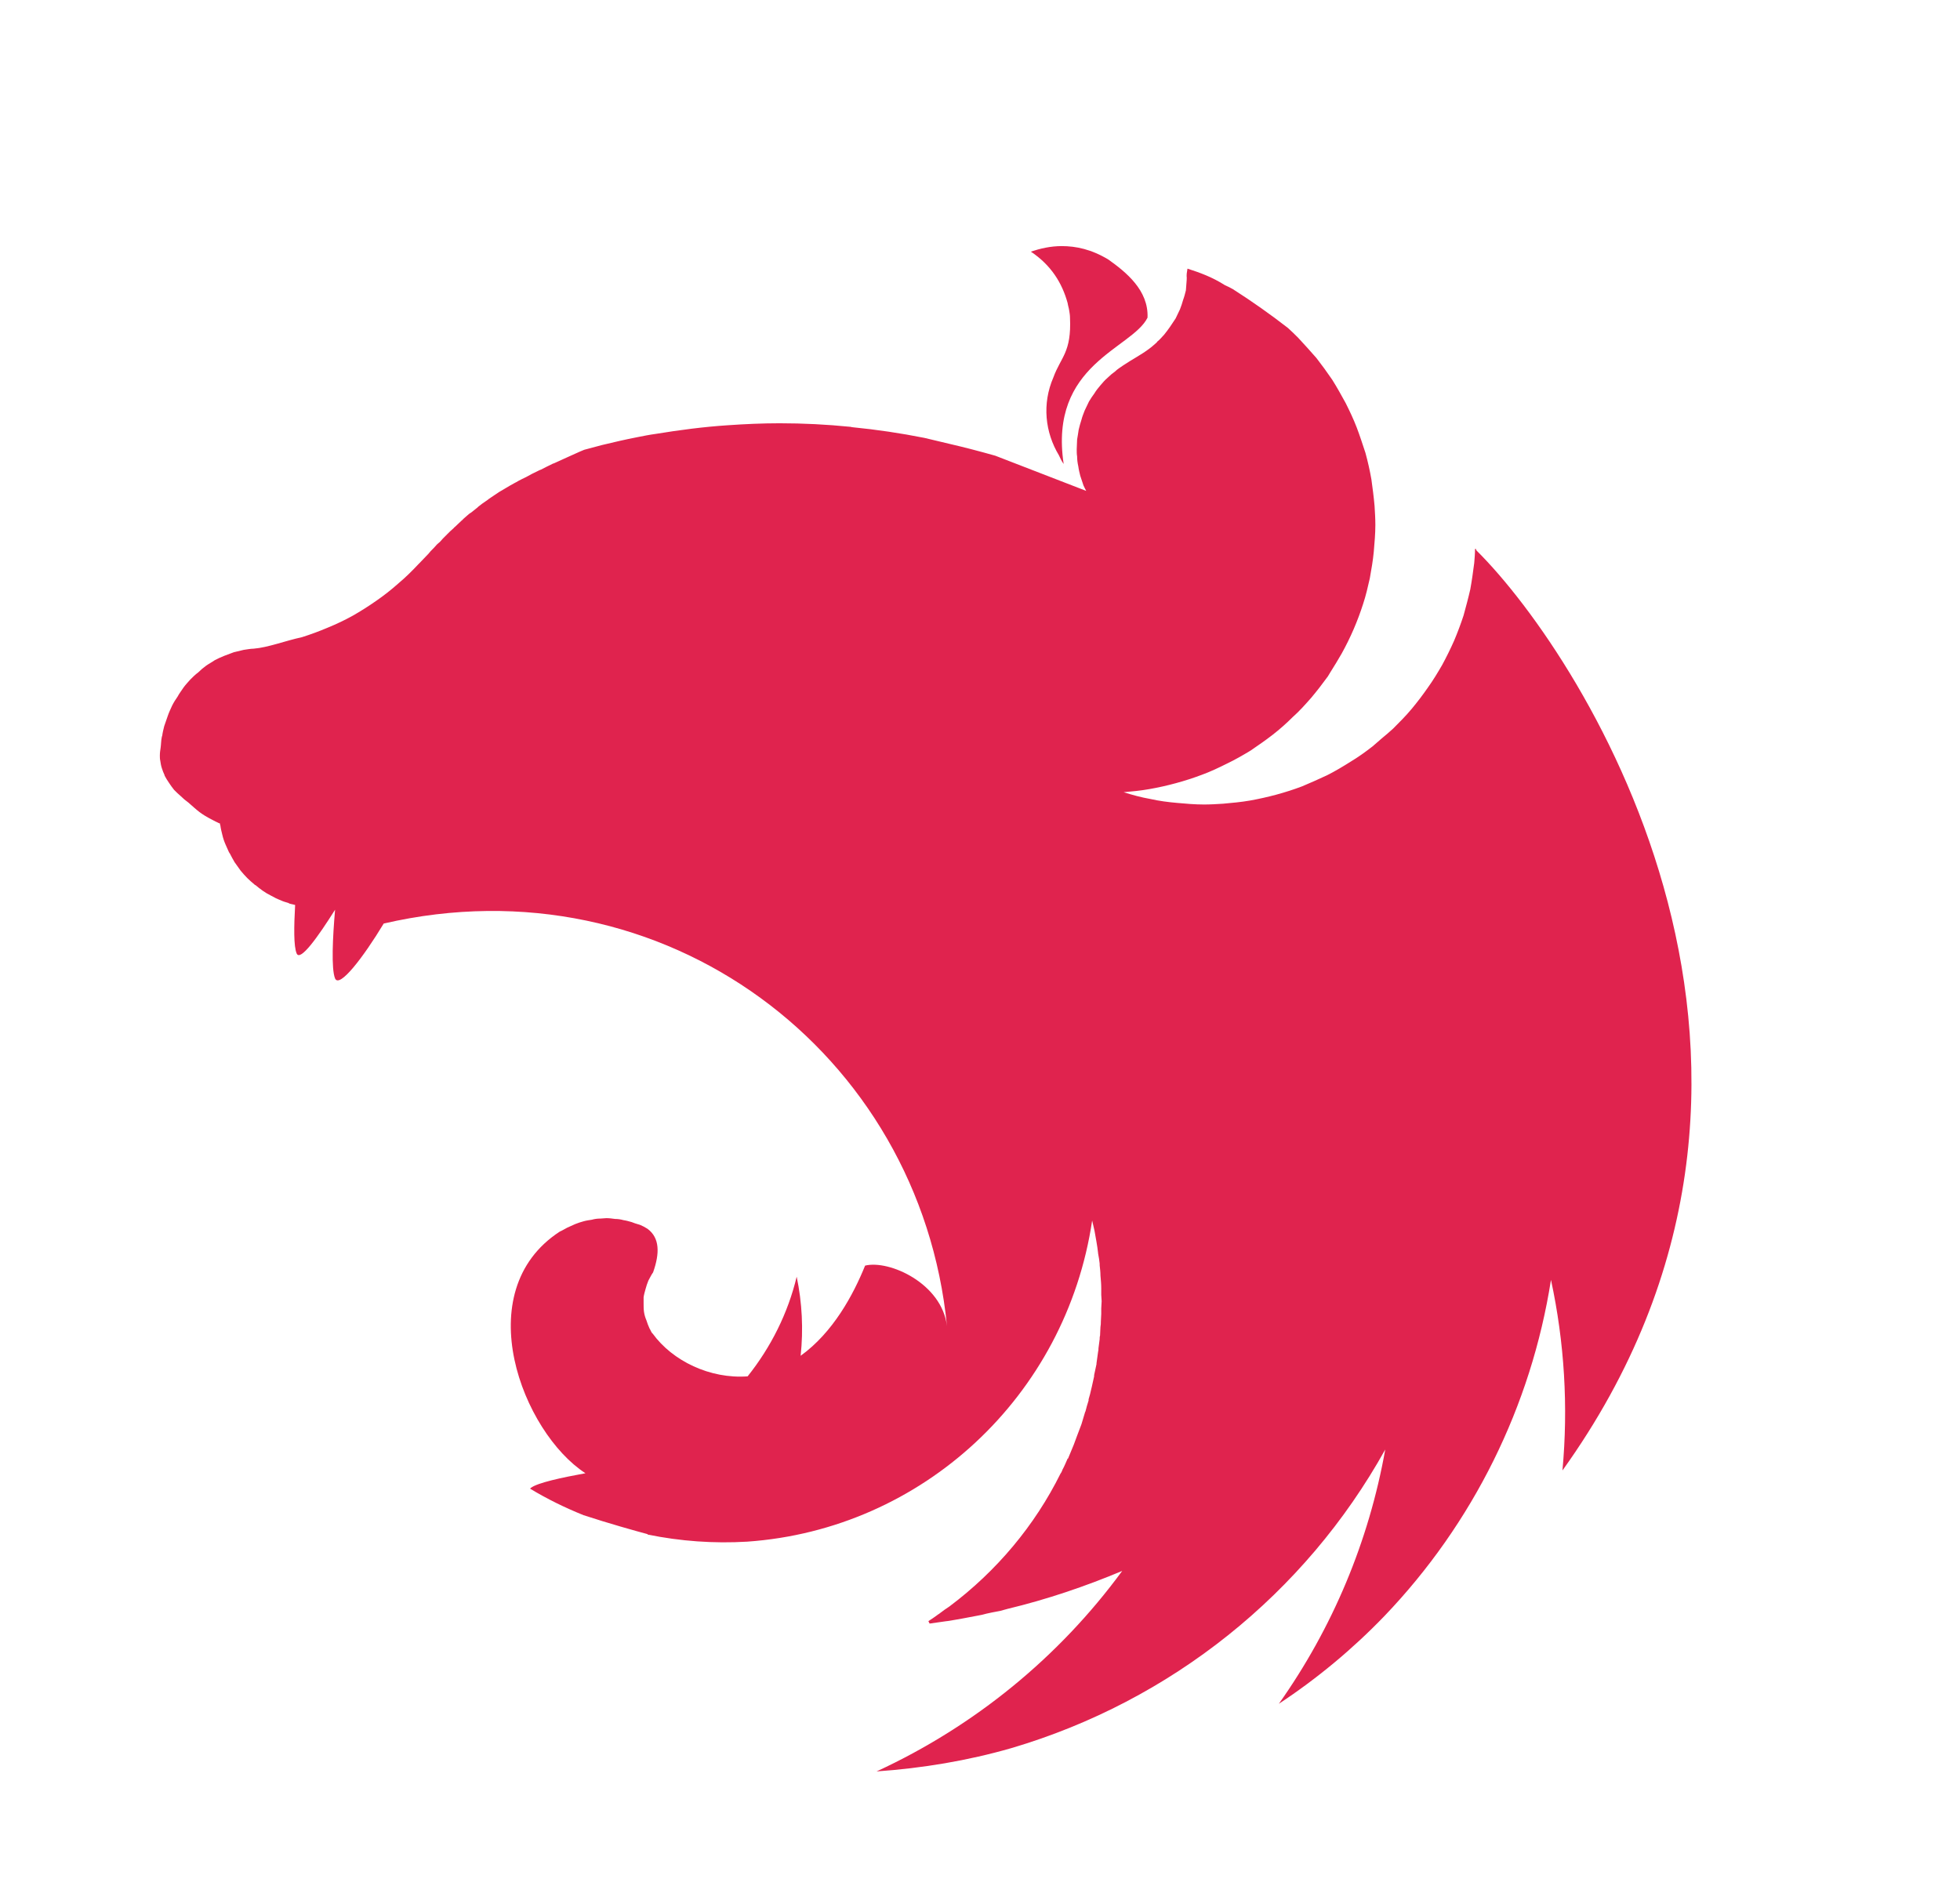
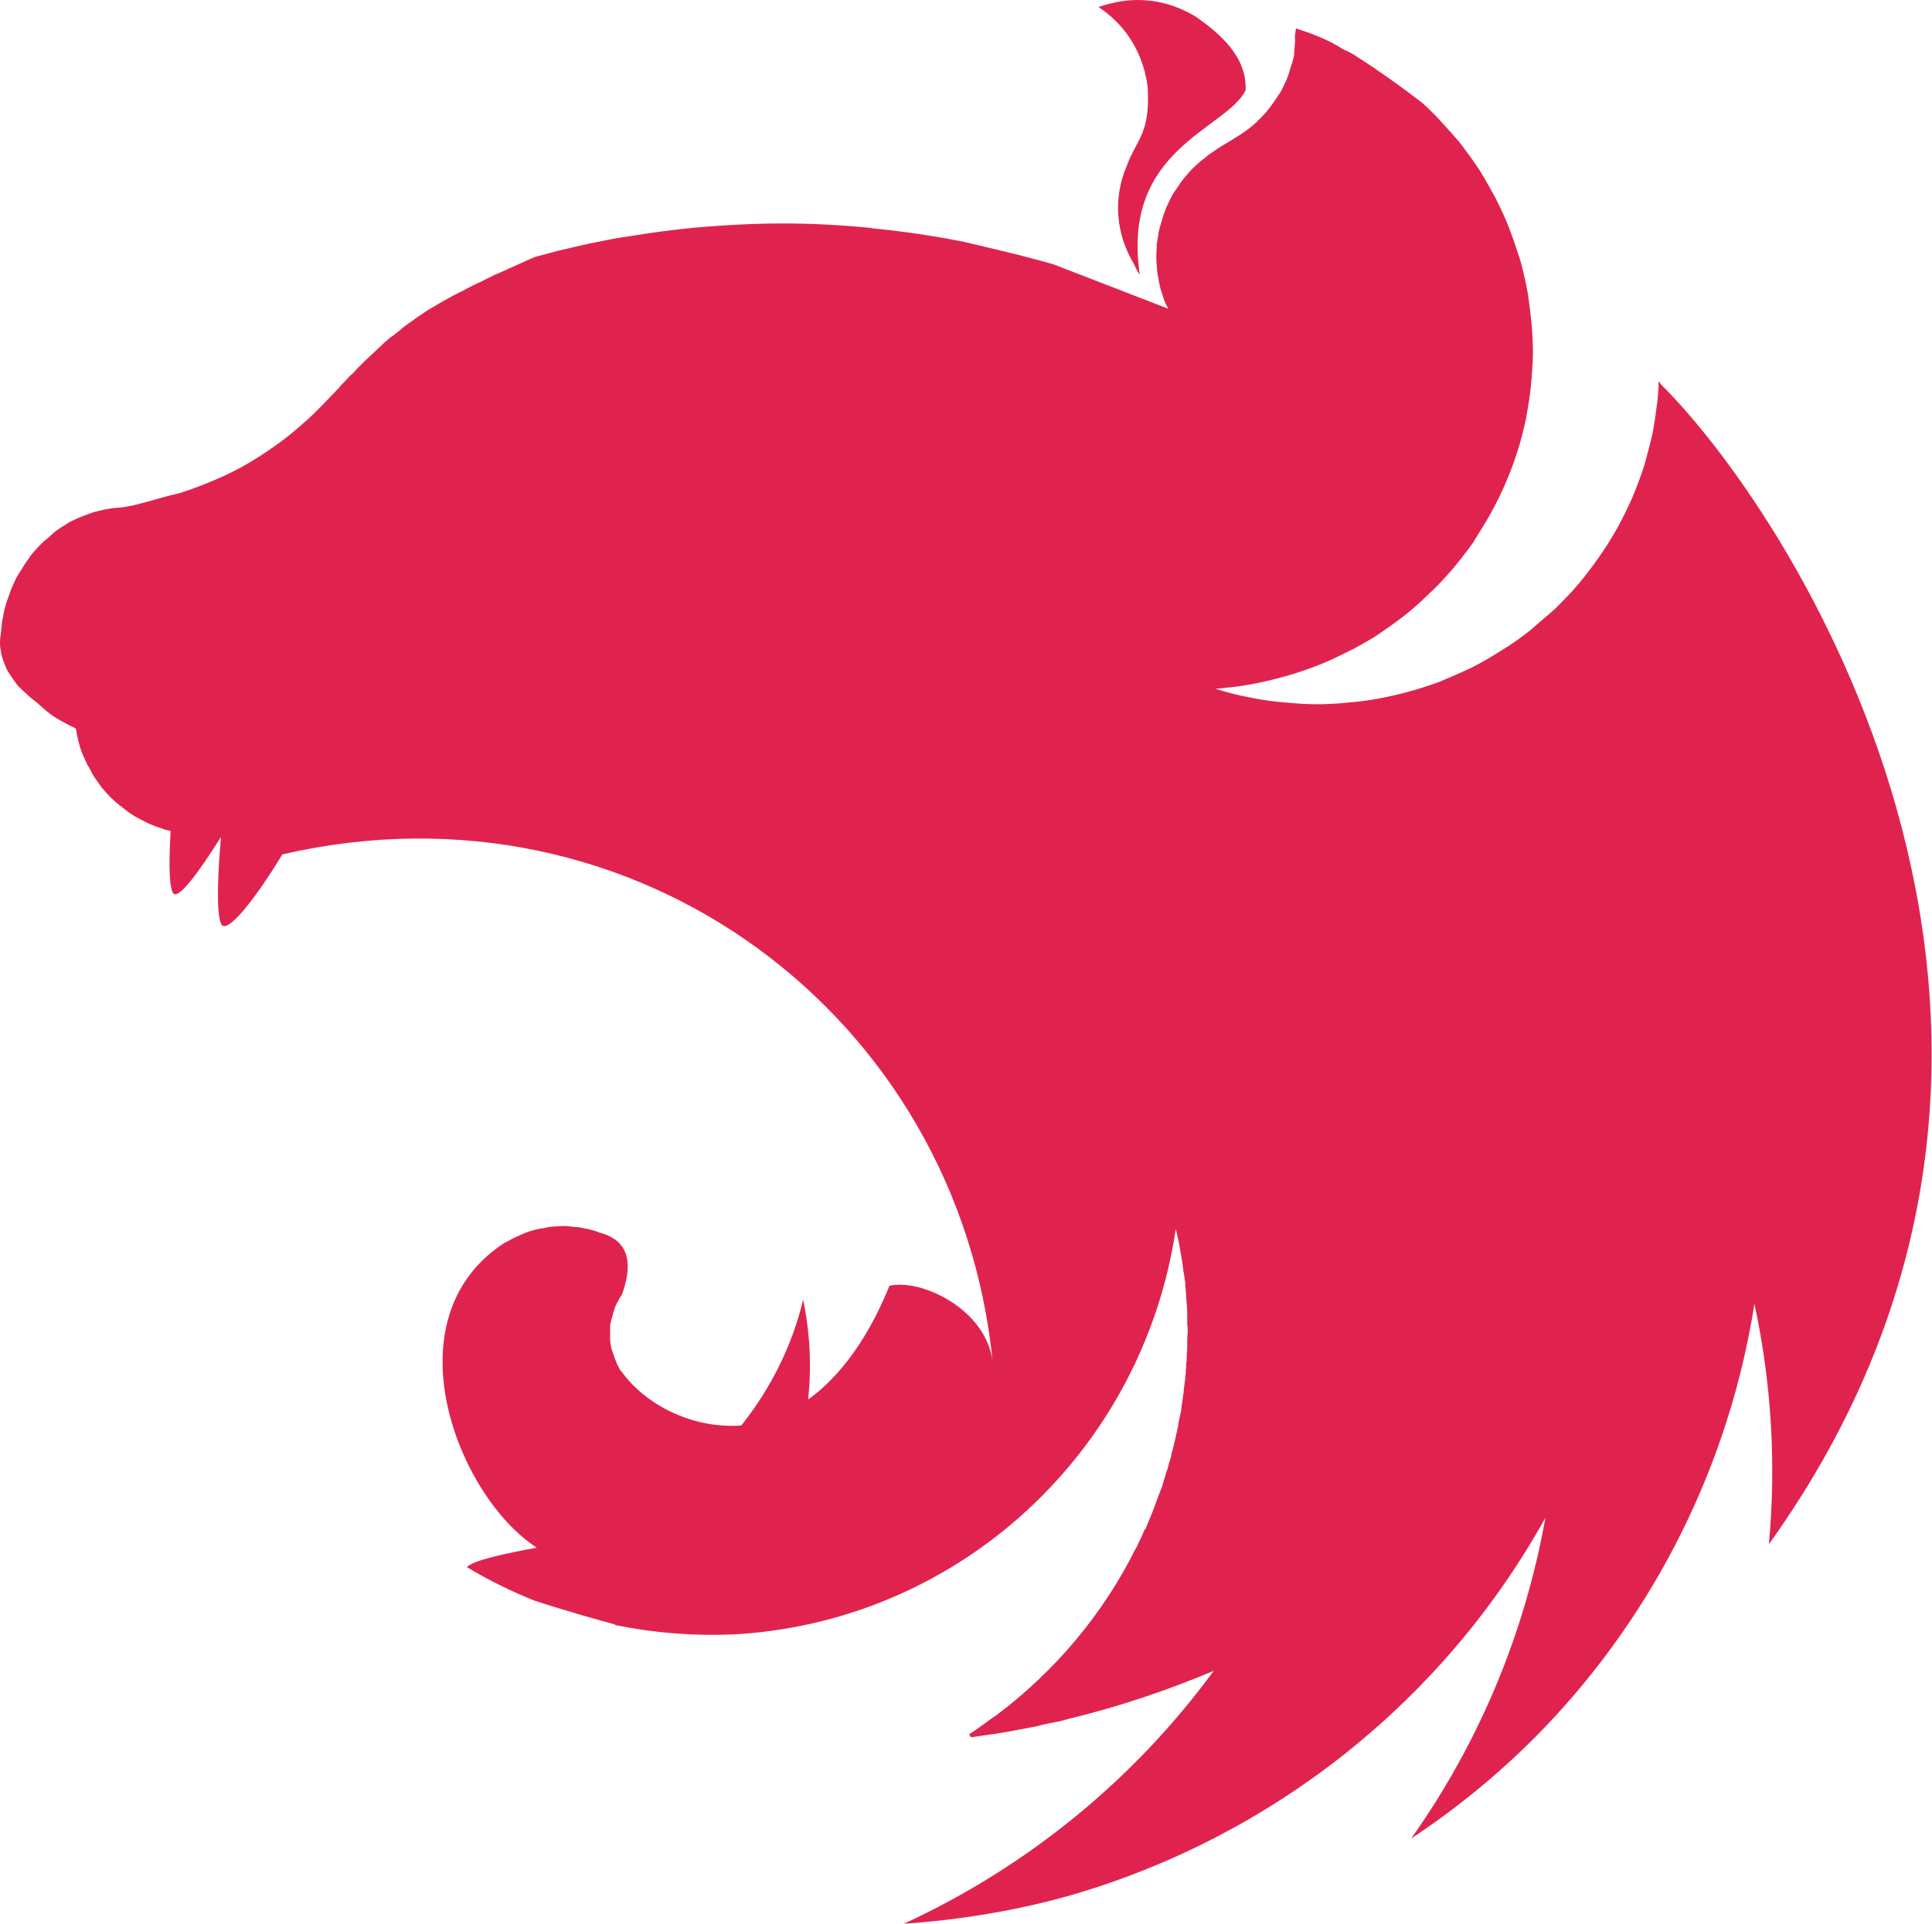
- <svg xmlns="http://www.w3.org/2000/svg" height="2415" viewBox="-1.816 -35.972 283.618 309.316" width="2500">
-   <path d="m153.338 4.24c-1.809 0-3.489.388-5.04.905 3.296 2.197 5.105 5.105 6.01 8.4.065.453.194.776.258 1.228.065.388.13.775.13 1.163.258 5.687-1.487 6.397-2.715 9.758-1.874 4.33-1.357 8.982.905 12.73.194.452.452.969.776 1.421-2.456-16.348 11.179-18.804 13.699-23.909.194-4.459-3.49-7.431-6.397-9.499-2.78-1.68-5.3-2.197-7.626-2.197zm20.55 3.683c-.26 1.487-.065 1.099-.13 1.874-.064.517-.064 1.163-.129 1.68-.129.517-.258 1.034-.452 1.551-.13.517-.323 1.034-.517 1.551-.259.517-.452.97-.71 1.486-.195.259-.324.517-.518.776l-.388.581c-.323.453-.646.905-.969 1.293-.388.388-.71.84-1.163 1.163v.065c-.388.323-.775.71-1.228 1.034-1.357 1.033-2.908 1.809-4.33 2.778-.452.323-.904.582-1.292.97-.452.323-.84.646-1.227 1.033-.453.388-.776.776-1.164 1.228-.323.388-.71.84-.969 1.293-.323.452-.646.904-.905 1.357-.258.517-.452.969-.71 1.486-.194.517-.388.97-.517 1.486a20.921 20.921 0 0 0 -.453 1.616c-.064.258-.064.581-.129.84-.065.258-.065.517-.129.775 0 .517-.065 1.099-.065 1.616 0 .387 0 .775.065 1.163 0 .517.065 1.034.194 1.615.065.517.194 1.034.323 1.551.194.517.323 1.034.517 1.55.13.324.323.647.452.906l-14.862-5.752c-2.52-.71-4.976-1.357-7.496-1.938l-4.071-.97a119.971 119.971 0 0 0 -11.76-1.744c-.13 0-.195-.065-.324-.065-3.877-.388-7.69-.581-11.567-.581-2.843 0-5.686.129-8.465.323-3.942.258-7.884.775-11.825 1.421-.97.13-1.94.323-2.908.517-2.004.388-3.942.84-5.816 1.293l-2.908.775c-.97.388-1.874.84-2.779 1.228l-2.132.97c-.13.064-.259.064-.323.128-.646.323-1.228.582-1.81.905-.193.065-.323.13-.452.194-.71.323-1.421.71-2.003 1.034-.452.194-.905.452-1.292.646-.194.13-.453.259-.582.323-.582.323-1.163.646-1.68.97-.582.322-1.099.646-1.551.969s-.905.581-1.292.904c-.065.065-.13.065-.194.13-.388.258-.84.581-1.228.904l-.13.13-.968.775c-.13.064-.26.194-.388.258-.323.259-.646.582-.97.84-.064.13-.193.194-.258.259-.388.388-.775.71-1.163 1.098-.065 0-.065.065-.13.13-.387.323-.775.71-1.163 1.098-.064.065-.064.13-.129.13a15.16 15.16 0 0 0 -.969 1.033c-.13.13-.323.259-.452.388-.323.388-.711.775-1.099 1.163-.065.13-.194.194-.258.323-.517.517-.97 1.034-1.487 1.551l-.193.194c-1.034 1.098-2.133 2.197-3.296 3.166a36.732 36.732 0 0 1 -3.619 2.843 48.856 48.856 0 0 1 -3.877 2.456 39.382 39.382 0 0 1 -4.071 1.939 46.55 46.55 0 0 1 -4.2 1.55c-2.714.582-5.493 1.68-7.884 1.874-.517 0-1.098.13-1.615.194-.582.13-1.099.259-1.616.388l-1.55.582c-.518.193-1.035.452-1.552.71-.452.323-.969.582-1.421.905-.453.323-.905.71-1.293 1.099-.452.323-.904.775-1.292 1.163-.388.452-.775.84-1.099 1.292-.323.517-.71.97-.969 1.486-.323.453-.646.97-.904 1.487-.26.581-.517 1.098-.711 1.68a49.803 49.803 0 0 0 -.582 1.68c-.129.517-.258 1.034-.323 1.55 0 .066-.065.13-.065.195-.129.581-.129 1.357-.194 1.744-.064.453-.129.84-.129 1.293 0 .258 0 .581.065.84.065.452.13.84.259 1.228.129.387.258.775.452 1.163v.064c.194.388.452.776.71 1.164.26.387.518.775.84 1.163.324.323.712.71 1.1 1.034.387.387.775.71 1.227 1.034 1.551 1.357 1.939 1.809 3.942 2.843.323.194.646.323 1.034.517.065 0 .129.064.194.064 0 .13 0 .194.064.324.065.517.194 1.034.324 1.55a8.71 8.71 0 0 0 .516 1.551c.194.388.324.776.517 1.164.065.129.13.258.194.323.259.517.517.969.776 1.421l.969 1.357c.323.388.71.84 1.099 1.228.387.388.775.71 1.227 1.099 0 0 .065.064.13.064.387.323.775.647 1.163.905.452.323.904.582 1.421.84.453.259.97.517 1.487.71.387.195.84.324 1.292.453.065.065.129.065.258.13.26.064.582.129.84.193-.193 3.49-.258 6.785.26 7.948.58 1.293 3.424-2.649 6.267-7.172-.388 4.458-.646 9.693 0 11.243.711 1.616 4.588-3.424 7.948-8.982 45.816-10.597 87.625 21.067 92.019 65.783-.84-6.979-9.435-10.856-13.377-9.887-1.938 4.782-5.234 10.921-10.533 14.734a41.434 41.434 0 0 0 -.646-12.924c-1.421 5.945-4.2 11.502-8.013 16.284-6.138.452-12.277-2.52-15.508-6.98-.259-.193-.323-.58-.517-.84-.194-.452-.388-.904-.517-1.356a5.365 5.365 0 0 1 -.388-1.357c-.065-.453-.065-.905-.065-1.422v-.97c.065-.452.194-.904.323-1.356.13-.453.259-.905.453-1.357.258-.453.452-.905.775-1.357 1.099-3.102 1.099-5.622-.904-7.108a7.36 7.36 0 0 0 -1.228-.647c-.259-.064-.582-.193-.84-.258-.194-.065-.323-.13-.517-.194-.453-.13-.905-.259-1.357-.323a4.923 4.923 0 0 0 -1.357-.194c-.453-.065-.97-.13-1.422-.13-.323 0-.646.066-.97.066-.516 0-.968.064-1.42.193-.453.065-.905.13-1.358.259-.452.13-.905.259-1.357.452-.452.194-.84.388-1.292.582-.388.194-.776.452-1.228.646-15.056 9.822-6.074 32.827 4.2 39.483-3.877.71-7.819 1.55-8.917 2.39l-.13.13c2.78 1.68 5.687 3.102 8.724 4.33 4.136 1.356 8.53 2.584 10.469 3.101v.065a62.516 62.516 0 0 0 16.284 1.163c28.626-2.003 52.083-23.78 56.348-52.471.13.581.259 1.098.388 1.68.194 1.163.452 2.39.581 3.619v.064c.13.582.194 1.164.259 1.68v.26c.065.58.13 1.162.13 1.68.064.71.128 1.42.128 2.132v1.034c0 .323.065.71.065 1.033 0 .388-.065.776-.065 1.164v.904c0 .453-.065.84-.065 1.293 0 .258 0 .517-.064.84 0 .452-.065.904-.065 1.421-.065.194-.065.388-.065.582-.064.517-.129.97-.194 1.486 0 .194 0 .388-.064.582-.065.646-.194 1.228-.259 1.874v.129c-.129.582-.258 1.228-.388 1.81v.193l-.387 1.745c0 .065-.065.194-.065.259-.13.581-.259 1.163-.452 1.744v.194c-.194.647-.388 1.228-.517 1.81-.065.064-.065.129-.065.129l-.582 1.938c-.258.647-.452 1.228-.71 1.874-.259.647-.453 1.293-.711 1.874-.259.647-.517 1.228-.776 1.874h-.064c-.26.582-.517 1.228-.84 1.81-.065.194-.13.323-.194.452-.065.065-.065.13-.13.194-4.2 8.465-10.403 15.896-18.158 21.712-.517.323-1.034.71-1.55 1.099-.13.129-.324.193-.453.323-.452.323-.905.646-1.421.969l.193.388h.065l2.714-.388h.065c1.68-.259 3.36-.582 5.04-.905.452-.065.97-.194 1.422-.323.323-.065.581-.129.904-.194.453-.064.905-.194 1.357-.258.388-.13.776-.194 1.164-.323 6.462-1.551 12.73-3.684 18.74-6.204-10.275 14.023-24.04 25.331-40.13 32.762 7.432-.517 14.863-1.744 22.036-3.812 26.042-7.69 47.948-25.202 61.065-48.788a103.145 103.145 0 0 1 -17.382 41.55 101.732 101.732 0 0 0 17.253-14.345c14.475-15.121 23.974-34.313 27.205-54.927a102.9 102.9 0 0 1 1.874 31.147c46.655-65.072 3.877-132.535-14.023-150.305-.064-.13-.129-.194-.129-.323-.064.064-.064.064-.064.129 0-.065 0-.065-.065-.13 0 .776-.065 1.551-.13 2.327-.193 1.486-.387 2.908-.646 4.33-.323 1.421-.71 2.843-1.098 4.264a53.747 53.747 0 0 1 -1.55 4.136 55.49 55.49 0 0 1 -1.94 3.942c-.71 1.227-1.486 2.52-2.326 3.683a49.368 49.368 0 0 1 -2.65 3.49c-.969 1.163-2.002 2.197-3.036 3.23a41.646 41.646 0 0 1 -1.874 1.616c-.517.452-.97.84-1.487 1.292-1.163.905-2.326 1.745-3.618 2.52-1.228.776-2.52 1.551-3.813 2.198-1.357.646-2.714 1.227-4.07 1.809-1.358.517-2.78.97-4.201 1.357a52.05 52.05 0 0 1 -4.33.97c-1.486.258-2.972.387-4.394.516-1.034.065-2.068.13-3.102.13-1.486 0-2.972-.13-4.394-.26-1.486-.128-2.972-.322-4.394-.645-1.486-.26-2.908-.647-4.33-1.099h-.064c1.422-.13 2.843-.259 4.265-.517a46.84 46.84 0 0 0 4.33-.97 45.495 45.495 0 0 0 4.2-1.356c1.421-.517 2.778-1.163 4.07-1.81 1.358-.646 2.586-1.357 3.878-2.132 1.228-.84 2.455-1.68 3.619-2.585a35.333 35.333 0 0 0 3.295-2.908c1.099-.97 2.068-2.068 3.037-3.166a63.86 63.86 0 0 0 2.714-3.49c.13-.193.259-.452.388-.646.646-1.034 1.292-2.068 1.874-3.102a44.537 44.537 0 0 0 1.939-3.941 45.28 45.28 0 0 0 1.55-4.136c.453-1.357.776-2.779 1.099-4.2.259-1.486.517-2.908.646-4.33.13-1.486.259-2.972.259-4.394 0-1.034-.065-2.068-.13-3.102-.128-1.486-.322-2.907-.516-4.33a46.844 46.844 0 0 0 -.97-4.329c-.452-1.357-.904-2.778-1.421-4.135s-1.163-2.714-1.81-4.007c-.71-1.292-1.421-2.584-2.197-3.812a71.347 71.347 0 0 0 -2.584-3.554 136.72 136.72 0 0 0 -2.973-3.296 40.422 40.422 0 0 0 -1.68-1.615 118.979 118.979 0 0 0 -8.982-6.333c-.452-.259-.84-.452-1.293-.646-2.132-1.357-4.135-2.068-6.138-2.714z" fill="#e0234e" fill-rule="evenodd" />
+ <svg xmlns="http://www.w3.org/2000/svg" width="1954" height="1946" viewBox="0 0 1954 1946" fill="none">
+   <path fill-rule="evenodd" clip-rule="evenodd" d="M1150.3 0C1136.18 0 1123.06 3.029 1110.95 7.066C1136.68 24.219 1150.81 46.923 1157.87 72.649C1158.38 76.186 1159.39 78.708 1159.89 82.237C1160.4 85.266 1160.9 88.288 1160.9 91.317C1162.92 135.718 1149.29 141.262 1139.71 167.503C1125.07 201.31 1129.11 237.63 1146.77 266.893C1148.29 270.422 1150.3 274.458 1152.83 277.987C1133.65 150.35 1240.11 131.174 1259.79 91.317C1261.3 56.503 1232.54 33.299 1209.84 17.153C1188.14 4.037 1168.46 0 1150.3 0ZM1310.75 28.755C1308.72 40.365 1310.24 37.336 1309.73 43.386C1309.23 47.423 1309.23 52.467 1308.72 56.503C1307.72 60.54 1306.71 64.576 1305.19 68.613C1304.18 72.649 1302.67 76.686 1301.16 80.722C1299.14 84.759 1297.63 88.296 1295.61 92.324C1294.09 94.346 1293.08 96.361 1291.57 98.383L1288.54 102.919C1286.02 106.456 1283.5 109.985 1280.98 113.014C1277.95 116.043 1275.43 119.572 1271.9 122.094V122.602C1268.87 125.124 1265.84 128.145 1262.31 130.675C1251.71 138.74 1239.6 144.799 1228.5 152.364C1224.97 154.886 1221.44 156.908 1218.41 159.937C1214.88 162.459 1211.86 164.981 1208.83 168.003C1205.3 171.032 1202.78 174.061 1199.75 177.59C1197.22 180.62 1194.2 184.149 1192.18 187.685C1189.66 191.214 1187.14 194.743 1185.11 198.28C1183.1 202.317 1181.59 205.846 1179.57 209.882C1178.06 213.919 1176.54 217.456 1175.53 221.484C1174.19 225.641 1173.01 229.85 1172 234.101C1171.5 236.116 1171.5 238.637 1170.99 240.66C1170.48 242.674 1170.48 244.696 1169.98 246.71C1169.98 250.747 1169.48 255.291 1169.48 259.327C1169.48 262.349 1169.48 265.378 1169.98 268.408C1169.98 272.444 1170.49 276.481 1171.5 281.017C1172.01 285.053 1173.01 289.09 1174.02 293.126C1175.53 297.163 1176.54 301.199 1178.06 305.228C1179.07 307.758 1180.58 310.279 1181.59 312.302L1065.55 267.393C1045.87 261.849 1026.7 256.798 1007.02 252.262L975.24 244.688C944.878 238.635 914.235 234.091 883.423 231.072C882.408 231.072 881.901 230.564 880.894 230.564C850.624 227.535 820.854 226.028 790.584 226.028C768.387 226.028 746.19 227.035 724.493 228.55C693.716 230.564 662.938 234.601 632.169 239.645C624.595 240.66 617.022 242.166 609.464 243.681C593.818 246.71 578.687 250.239 564.056 253.776L541.351 259.827C533.778 262.856 526.72 266.385 519.654 269.415L503.009 276.988C501.994 277.488 500.986 277.488 500.487 277.987C495.443 280.509 490.899 282.531 486.355 285.053C484.848 285.561 483.833 286.068 482.826 286.568C477.283 289.09 471.732 292.111 467.188 294.641C463.659 296.156 460.122 298.17 457.1 299.685C455.586 300.7 453.563 301.707 452.556 302.206C448.012 304.728 443.476 307.25 439.44 309.78C434.896 312.294 430.859 314.823 427.33 317.345C423.801 319.867 420.264 321.881 417.243 324.403C416.735 324.911 416.228 324.911 415.728 325.418C412.699 327.433 409.17 329.954 406.14 332.476L405.125 333.491L397.568 339.542C396.553 340.042 395.538 341.057 394.538 341.556C392.017 343.579 389.495 346.1 386.965 348.115C386.465 349.13 385.458 349.629 384.951 350.137C381.921 353.166 378.9 355.68 375.871 358.71C375.363 358.71 375.363 359.217 374.856 359.725C371.834 362.246 368.805 365.268 365.775 368.297C365.276 368.805 365.276 369.312 364.768 369.312C362.122 371.881 359.598 374.573 357.203 377.377C356.188 378.392 354.681 379.4 353.674 380.407C351.152 383.436 348.123 386.458 345.093 389.487C344.586 390.502 343.579 391.002 343.079 392.009C339.042 396.045 335.506 400.082 331.469 404.118L329.962 405.633C321.889 414.206 313.309 422.786 304.229 430.352C295.283 438.334 285.846 445.747 275.973 452.548C266.189 459.411 256.088 465.81 245.703 471.724C235.406 477.373 224.794 482.427 213.919 486.863C203.189 491.42 192.245 495.459 181.127 498.964C159.937 503.508 138.24 512.081 119.572 513.596C115.536 513.596 111 514.611 106.963 515.11C102.419 516.125 98.383 517.132 94.346 518.14L82.245 522.684C78.2 524.19 74.164 526.213 70.127 528.227C66.598 530.749 62.562 532.771 59.033 535.293C55.496 537.815 51.967 540.836 48.938 543.873C45.409 546.395 41.88 549.924 38.85 552.953C35.821 556.482 32.8 559.512 30.27 563.041C27.748 567.077 24.727 570.614 22.704 574.643C20.183 578.18 17.661 582.216 15.646 586.253C13.616 590.789 11.61 594.825 10.095 599.369C8.503 603.714 6.988 608.087 5.551 612.486C4.544 616.522 3.537 620.559 3.029 624.588C3.029 625.103 2.522 625.603 2.522 626.11C1.515 630.646 1.515 636.705 1.007 639.726C0.507 643.263 0 646.285 0 649.822C0 651.836 4.17233e-07 654.358 0.507 656.38C1.015 659.909 1.522 662.938 2.53 665.968C3.537 668.989 4.544 672.018 6.059 675.048V675.547C7.573 678.577 9.588 681.606 11.602 684.635C13.632 687.657 15.646 690.686 18.16 693.716C20.69 696.237 23.719 699.259 26.749 701.789C29.77 704.81 32.8 707.332 36.328 709.862C48.438 720.456 51.467 723.985 67.106 732.058C69.628 733.573 72.15 734.58 75.179 736.095C75.686 736.095 76.186 736.595 76.694 736.595C76.694 737.61 76.694 738.109 77.193 739.124C77.701 743.161 78.708 747.197 79.723 751.226C80.683 755.38 82.032 759.434 83.751 763.335C85.266 766.365 86.281 769.394 87.788 772.423C88.296 773.431 88.803 774.438 89.303 774.945C91.325 778.982 93.339 782.511 95.361 786.04L102.927 796.635C105.449 799.664 108.47 803.193 111.507 806.222C114.529 809.251 117.558 811.766 121.087 814.803C121.087 814.803 121.595 815.302 122.102 815.302C125.124 817.824 128.153 820.354 131.182 822.368C134.711 824.89 138.24 826.912 142.277 828.927C145.814 830.949 149.85 832.963 153.887 834.47C156.908 835.992 160.445 837 163.974 838.007C164.481 838.514 164.981 838.514 165.988 839.022C168.018 839.521 170.532 840.029 172.547 840.529C171.04 867.777 170.532 893.503 174.577 902.583C179.105 912.678 201.31 881.901 223.506 846.587C220.477 881.393 218.463 922.266 223.506 934.367C229.058 946.984 259.327 907.634 285.561 864.24C643.271 781.504 969.697 1028.72 1004 1377.84C997.445 1323.35 930.339 1293.08 899.561 1300.65C884.43 1337.99 858.697 1385.92 817.325 1415.69C820.938 1382 819.236 1347.95 812.281 1314.78C801.186 1361.2 779.489 1404.58 749.719 1441.92C701.796 1445.45 653.866 1422.24 628.64 1387.42C626.618 1385.92 626.118 1382.89 624.603 1380.86C623.089 1377.34 621.574 1373.81 620.567 1370.28C619.095 1366.9 618.076 1363.33 617.537 1359.68C617.03 1356.15 617.03 1352.62 617.03 1348.58V1341.01C617.537 1337.48 618.545 1333.95 619.552 1330.42C620.567 1326.88 621.574 1323.35 623.089 1319.83C625.103 1316.29 626.618 1312.76 629.139 1309.23C637.72 1285.01 637.72 1265.34 622.081 1253.73C619.052 1251.75 615.842 1250.06 612.494 1248.68C610.472 1248.18 607.95 1247.18 605.935 1246.67C604.421 1246.16 603.414 1245.65 601.899 1245.15C598.362 1244.14 594.833 1243.13 591.304 1242.63C587.86 1241.64 584.294 1241.13 580.709 1241.12C577.172 1240.61 573.136 1240.1 569.607 1240.1C567.085 1240.1 564.563 1240.62 562.034 1240.62C558.005 1240.62 554.476 1241.12 550.947 1242.12C547.41 1242.63 543.881 1243.14 540.344 1244.15C536.815 1245.16 533.278 1246.17 529.749 1247.68C526.22 1249.19 523.191 1250.71 519.662 1252.22C516.633 1253.73 513.603 1255.75 510.074 1257.26C392.524 1333.95 462.651 1513.56 542.866 1565.53C512.596 1571.07 481.819 1577.63 473.246 1584.19L472.231 1585.2C493.936 1598.32 516.633 1609.42 540.344 1619.01C572.636 1629.6 606.943 1639.19 622.081 1643.22V1643.73C663.882 1652.3 706.625 1655.35 749.219 1652.81C972.718 1637.17 1155.86 1467.15 1189.16 1243.14C1190.17 1247.68 1191.18 1251.71 1192.19 1256.26C1193.7 1265.34 1195.72 1274.92 1196.72 1284.51V1285.01C1197.74 1289.56 1198.24 1294.1 1198.75 1298.13V1300.16C1199.25 1304.69 1199.76 1309.23 1199.76 1313.28C1200.26 1318.82 1200.76 1324.36 1200.76 1329.92V1337.99C1200.76 1340.52 1201.27 1343.54 1201.27 1346.06C1201.27 1349.09 1200.76 1352.12 1200.76 1355.15V1362.2C1200.76 1365.74 1200.25 1368.76 1200.25 1372.3C1200.25 1374.31 1200.25 1376.34 1199.75 1378.86C1199.75 1382.39 1199.25 1385.92 1199.25 1389.95C1198.74 1391.47 1198.74 1392.98 1198.74 1394.5C1198.24 1398.53 1197.73 1402.07 1197.22 1406.1C1197.22 1407.61 1197.22 1409.13 1196.72 1410.64C1196.22 1415.69 1195.21 1420.23 1194.7 1425.27V1426.28C1193.69 1430.83 1192.69 1435.87 1191.67 1440.41V1441.92L1188.65 1455.54C1188.65 1456.05 1188.14 1457.06 1188.14 1457.57C1187.13 1462.1 1186.12 1466.65 1184.61 1471.18V1472.7C1183.1 1477.75 1181.59 1482.28 1180.58 1486.83C1180.07 1487.33 1180.07 1487.84 1180.07 1487.84L1175.53 1502.97C1173.51 1508.02 1172 1512.55 1169.98 1517.6C1167.96 1522.65 1166.45 1527.69 1164.43 1532.23C1162.41 1537.28 1160.4 1541.82 1158.37 1546.86H1157.87C1155.84 1551.4 1153.84 1556.45 1151.32 1560.99C1150.81 1562.51 1150.3 1563.51 1149.8 1564.52C1149.29 1565.03 1149.29 1565.54 1148.79 1566.04C1115.99 1632.13 1067.56 1690.14 1007.02 1735.55C1002.98 1738.08 998.944 1741.1 994.915 1744.13C993.9 1745.14 992.385 1745.64 991.378 1746.66C987.849 1749.18 984.312 1751.7 980.284 1754.22L981.79 1757.25H982.298L1003.49 1754.22H1003.99C1017.11 1752.2 1030.23 1749.68 1043.35 1747.16C1046.87 1746.65 1050.92 1745.64 1054.45 1744.63C1056.97 1744.13 1058.98 1743.63 1061.51 1743.12C1065.04 1742.62 1068.57 1741.6 1072.1 1741.1C1075.13 1740.09 1078.16 1739.59 1081.19 1738.58C1131.64 1726.47 1180.58 1709.82 1227.5 1690.15C1147.28 1799.63 1039.81 1887.92 914.185 1945.94C972.211 1941.9 1030.23 1932.32 1086.23 1916.17C1289.56 1856.13 1460.59 1719.41 1563 1535.26C1542.21 1652.07 1495.87 1762.85 1427.29 1859.66C1476.18 1827.41 1521.36 1789.85 1561.99 1747.66C1675.01 1629.61 1749.17 1479.76 1774.4 1318.82C1791.61 1398.66 1796.54 1480.67 1789.03 1562C2153.29 1053.95 1819.3 527.228 1679.54 388.488C1679.04 387.473 1678.54 386.973 1678.54 385.966C1678.04 386.465 1678.04 386.465 1678.04 386.973C1678.04 386.465 1678.04 386.465 1677.53 385.958C1677.53 392.017 1677.02 398.067 1676.51 404.126C1675.01 415.728 1673.49 426.83 1671.47 437.933C1668.95 449.027 1665.93 460.13 1662.9 471.224C1659.31 482.149 1655.27 492.922 1650.8 503.516C1646.15 513.971 1641.1 524.238 1635.65 534.293C1630.11 543.873 1624.05 553.968 1617.49 563.049C1611 572.433 1604.09 581.525 1596.8 590.297C1589.23 599.377 1581.17 607.45 1573.09 615.515C1568.34 619.865 1563.46 624.072 1558.46 628.132C1554.43 631.661 1550.89 634.691 1546.85 638.22C1537.77 645.285 1528.69 651.844 1518.61 657.895C1509.02 663.953 1498.93 670.004 1488.84 675.056C1478.24 680.099 1467.65 684.635 1457.06 689.179C1446.46 693.216 1435.35 696.753 1424.26 699.774C1413.1 702.778 1401.82 705.305 1390.45 707.347C1378.85 709.362 1367.25 710.369 1356.15 711.376C1348.07 711.884 1340 712.391 1331.93 712.391C1320.33 712.391 1308.72 711.376 1297.62 710.361C1286.02 709.362 1274.42 707.847 1263.31 705.325C1251.71 703.295 1240.61 700.274 1229.51 696.745H1229.01C1240.11 695.73 1251.21 694.723 1262.31 692.708C1273.69 690.719 1284.97 688.192 1296.11 685.135C1307.21 682.139 1318.15 678.605 1328.91 674.548C1340 670.512 1350.6 665.468 1360.68 660.416C1371.29 655.373 1380.87 649.822 1390.96 643.771C1400.55 637.212 1410.13 630.654 1419.22 623.588C1428.25 616.561 1436.85 608.979 1444.94 600.884C1453.52 593.311 1461.09 584.738 1468.65 576.165C1476.03 567.33 1483.1 558.242 1489.84 548.917C1490.86 547.41 1491.86 545.388 1492.87 543.873C1497.92 535.8 1502.96 527.727 1507.5 519.654C1513.05 509.653 1518.1 499.384 1522.64 488.885C1527.2 478.324 1531.24 467.547 1534.74 456.593C1538.28 445.998 1540.8 434.896 1543.32 423.801C1545.35 412.199 1547.36 401.097 1548.37 389.994C1549.38 378.392 1550.39 366.79 1550.39 355.688C1550.39 347.615 1549.88 339.542 1549.38 331.469C1548.38 319.867 1546.86 308.773 1545.35 297.662C1543.36 286.283 1540.83 275.004 1537.77 263.864C1534.24 253.269 1530.72 242.174 1526.68 231.579C1522.64 220.985 1517.6 210.39 1512.55 200.295C1507 190.207 1501.45 180.12 1495.39 170.532C1488.96 161.078 1482.23 151.824 1475.22 142.784C1467.62 134.081 1459.88 125.502 1452.01 117.051C1447.76 112.722 1443.38 108.518 1438.89 104.441C1416.29 86.888 1392.89 70.389 1368.76 54.996C1365.23 52.974 1362.2 51.467 1358.67 49.953C1342.02 39.358 1326.38 33.807 1310.75 28.763V28.755Z" fill="#E0234E" />
</svg>
